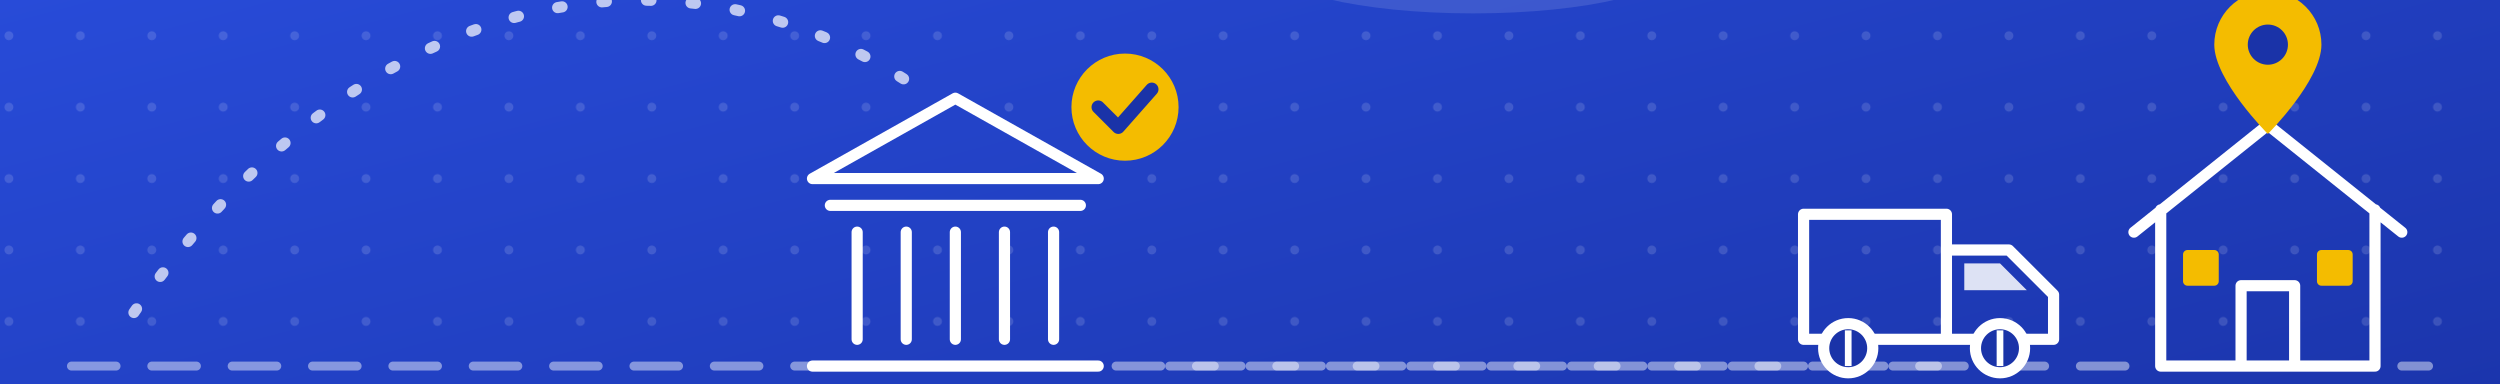
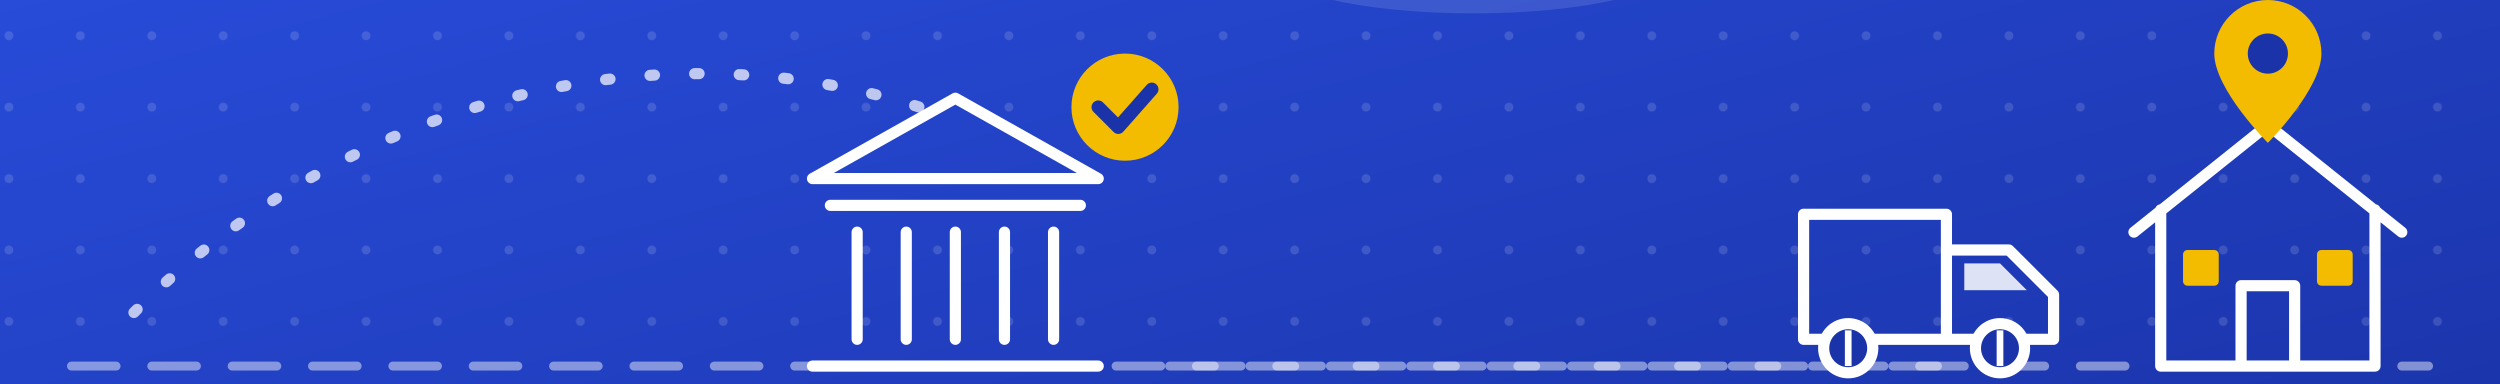
<svg xmlns="http://www.w3.org/2000/svg" viewBox="0,42,560,86">
  <defs>
    <linearGradient id="sky" x1="0" y1="0" x2="1" y2="1">
      <stop offset="0" stop-color="#2A4FE0" />
      <stop offset="1" stop-color="#1A33A8" />
    </linearGradient>
    <pattern id="dots" width="16" height="16" patternUnits="userSpaceOnUse">
      <circle cx="2" cy="2" r="1" fill="#FFFFFF" fill-opacity="0.14" />
    </pattern>
  </defs>
  <style>
.w{fill:none;stroke:#FFFFFF;stroke-width:2.5;stroke-linecap:round;stroke-linejoin:round}
.trail{fill:none;stroke:#FFFFFF;stroke-opacity:0.7;stroke-width:2.5;stroke-linecap:round;stroke-dasharray:1,9}
.road{fill:none;stroke:#FFFFFF;stroke-opacity:0.45;stroke-width:2;stroke-linecap:round;stroke-dasharray:10,8}
.y{fill:#F4BC00}
.cloud{fill:#FFFFFF;fill-opacity:0.12}
@keyframes drift{from{transform:translateX(-24px)}}
@keyframes reveal{from{clip-path:inset(0 100% 0 0)}}
@keyframes fly{from{offset-distance:0%}}
@keyframes land{from{opacity:1;transform:scale(1)}}
@keyframes stamp{0%{transform:scale(0)}70%{transform:scale(1.18)}100%{transform:scale(1)}}
@keyframes drive{from{transform:translateX(-150px)}}
@keyframes spin{from{transform:rotate(-720deg)}}
- @keyframes glow{from{fill-opacity:0}}
- @keyframes drop{0%{transform:translateY(-28px);opacity:0}60%{transform:translateY(3px);opacity:1}100%{transform:translateY(0)}}
+ @keyframes glow{from{fill-opacity:0.2}}
+ @keyframes drop{0%{transform:translateY(-28px)}60%{transform:translateY(3px)}100%{transform:translateY(0)}}
.c1{animation:drift 4s cubic-bezier(.2,0,0,1) both}
.c2{animation:drift 4s cubic-bezier(.2,0,0,1) .3s both}
.tr{animation:reveal 1.3s cubic-bezier(.4,0,.2,1) both}
- .plane{offset-path:path("M30,112C80,40,150,24,206,62");offset-rotate:auto;offset-distance:100%;opacity:0;transform:scale(.6);transform-box:fill-box;transform-origin:center;
+ .plane{offset-path:path("M30,112C80,62,150,48,206,66");offset-rotate:auto;offset-distance:100%;opacity:0;transform:scale(.6);transform-box:fill-box;transform-origin:center;
 animation:fly 1.3s cubic-bezier(.4,0,.2,1) both,land .25s ease-in 1.3s both}
.badge{transform-box:fill-box;transform-origin:center;animation:stamp .45s cubic-bezier(.2,0,0,1) 1.45s both}
.rd{animation:reveal 1.3s linear 1.8s both}
.truck{animation:drive 1.4s cubic-bezier(.45,0,.2,1) 1.85s both}
.wheel{transform-box:fill-box;transform-origin:center;animation:spin 1.4s cubic-bezier(.45,0,.2,1) 1.85s both}
.win{fill-opacity:1;animation:glow .4s ease-out 3.2s both}
.pin{transform-box:fill-box;transform-origin:center bottom;animation:drop .55s cubic-bezier(.2,0,0,1) 3.3s both}
@media (prefers-reduced-motion:reduce){*{animation:none!important}}
</style>
  <rect width="560" height="150" fill="url(#sky)" />
  <rect width="560" height="150" fill="url(#dots)" />
  <g class="c1">
    <ellipse class="cloud" cx="330" cy="34" rx="46" ry="11" />
    <ellipse class="cloud" cx="352" cy="26" rx="24" ry="10" />
  </g>
  <g class="c2">
    <ellipse class="cloud" cx="110" cy="30" rx="34" ry="8" />
  </g>
  <path class="road" d="M16,124H544" />
-   <path class="trail tr" d="M30,112C80,40,150,24,206,62" />
+   <path class="trail tr" d="M30,112C80,62,150,48,206,66" />
  <g class="plane">
    <path fill="#FFFFFF" d="M-14,-2L10,-2C15,-2,17,0,17,1C17,2,15,3,10,3L-14,3Z M-2,-2L-9,-12L-5,-12L5,-2Z M-2,3L-9,13L-5,13L5,3Z M-13,-2L-16,-8L-13,-8L-9,-2Z" />
  </g>
  <g class="w">
    <path d="M182,82L214,64L246,82Z M182,124H246 M186,88H242 M192,94V118 M203,94V118 M214,94V118 M225,94V118 M236,94V118" />
  </g>
  <g class="badge">
    <circle class="y" cx="252" cy="66" r="12" />
    <path d="M246,66L250.5,70.5L258,62" fill="none" stroke="#1A33A8" stroke-width="3" stroke-linecap="round" stroke-linejoin="round" />
  </g>
  <path class="road rd" d="M262,124H440" stroke-opacity="0.9" />
  <g class="truck">
    <path class="w" d="M404,90H436V118H404Z M436,98H450L460,108V118H436" />
    <path d="M440,101H448L454,107H440Z" fill="#FFFFFF" fill-opacity="0.85" />
    <g class="wheel">
      <circle cx="414" cy="120" r="5.5" fill="#1A33A8" stroke="#FFFFFF" stroke-width="2.5" />
      <path d="M414,116V124" stroke="#FFFFFF" stroke-width="1.5" />
    </g>
    <g class="wheel">
      <circle cx="448" cy="120" r="5.5" fill="#1A33A8" stroke="#FFFFFF" stroke-width="2.5" />
      <path d="M448,116V124" stroke="#FFFFFF" stroke-width="1.5" />
    </g>
  </g>
  <g class="w">
    <path d="M478,94L508,70L538,94 M484,89V124H532V89 M502,124V106H514V124" />
  </g>
  <rect class="y win" x="519" y="98" width="8" height="8" rx="1" />
  <rect class="y win" x="489" y="98" width="8" height="8" rx="1" />
-   <g transform="translate(0,14)">
+   <g transform="translate(0,16)">
    <g class="pin">
      <path class="y" d="M508,58C508,58,520,46,520,38A12,12,0,1,0,496,38C496,46,508,58,508,58Z" />
      <circle cx="508" cy="38" r="4.5" fill="#1A33A8" />
    </g>
  </g>
</svg>
